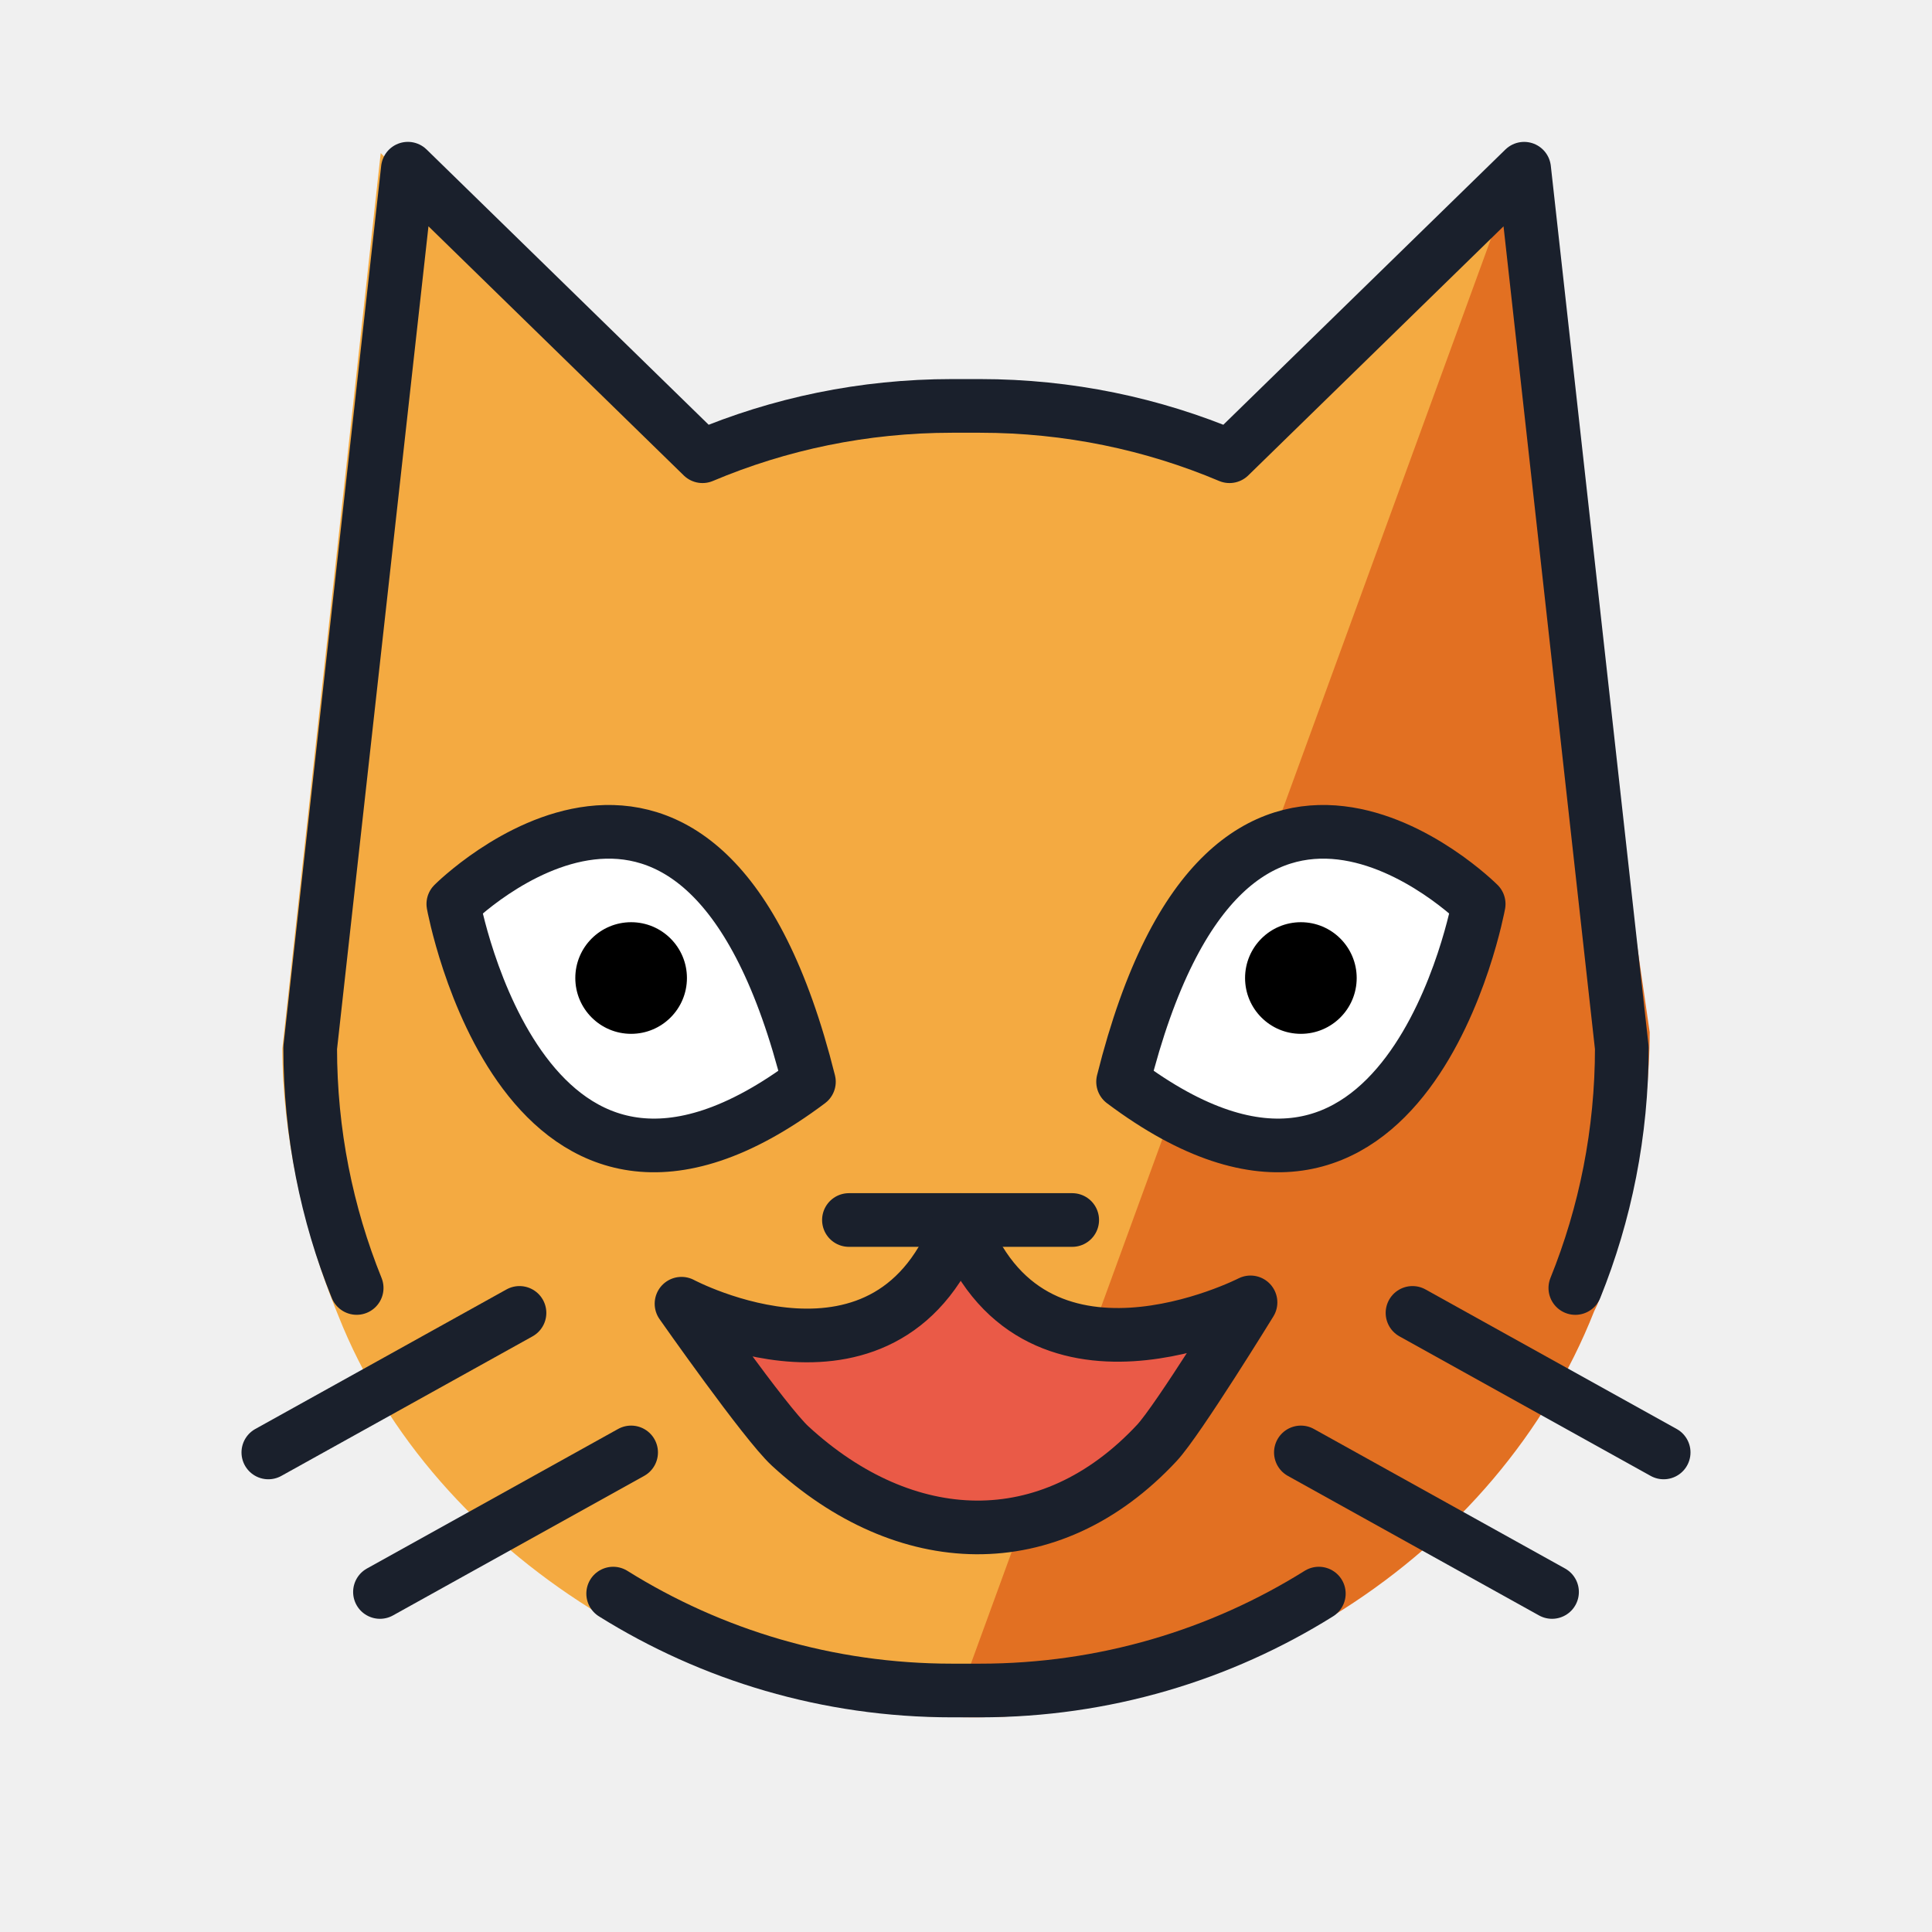
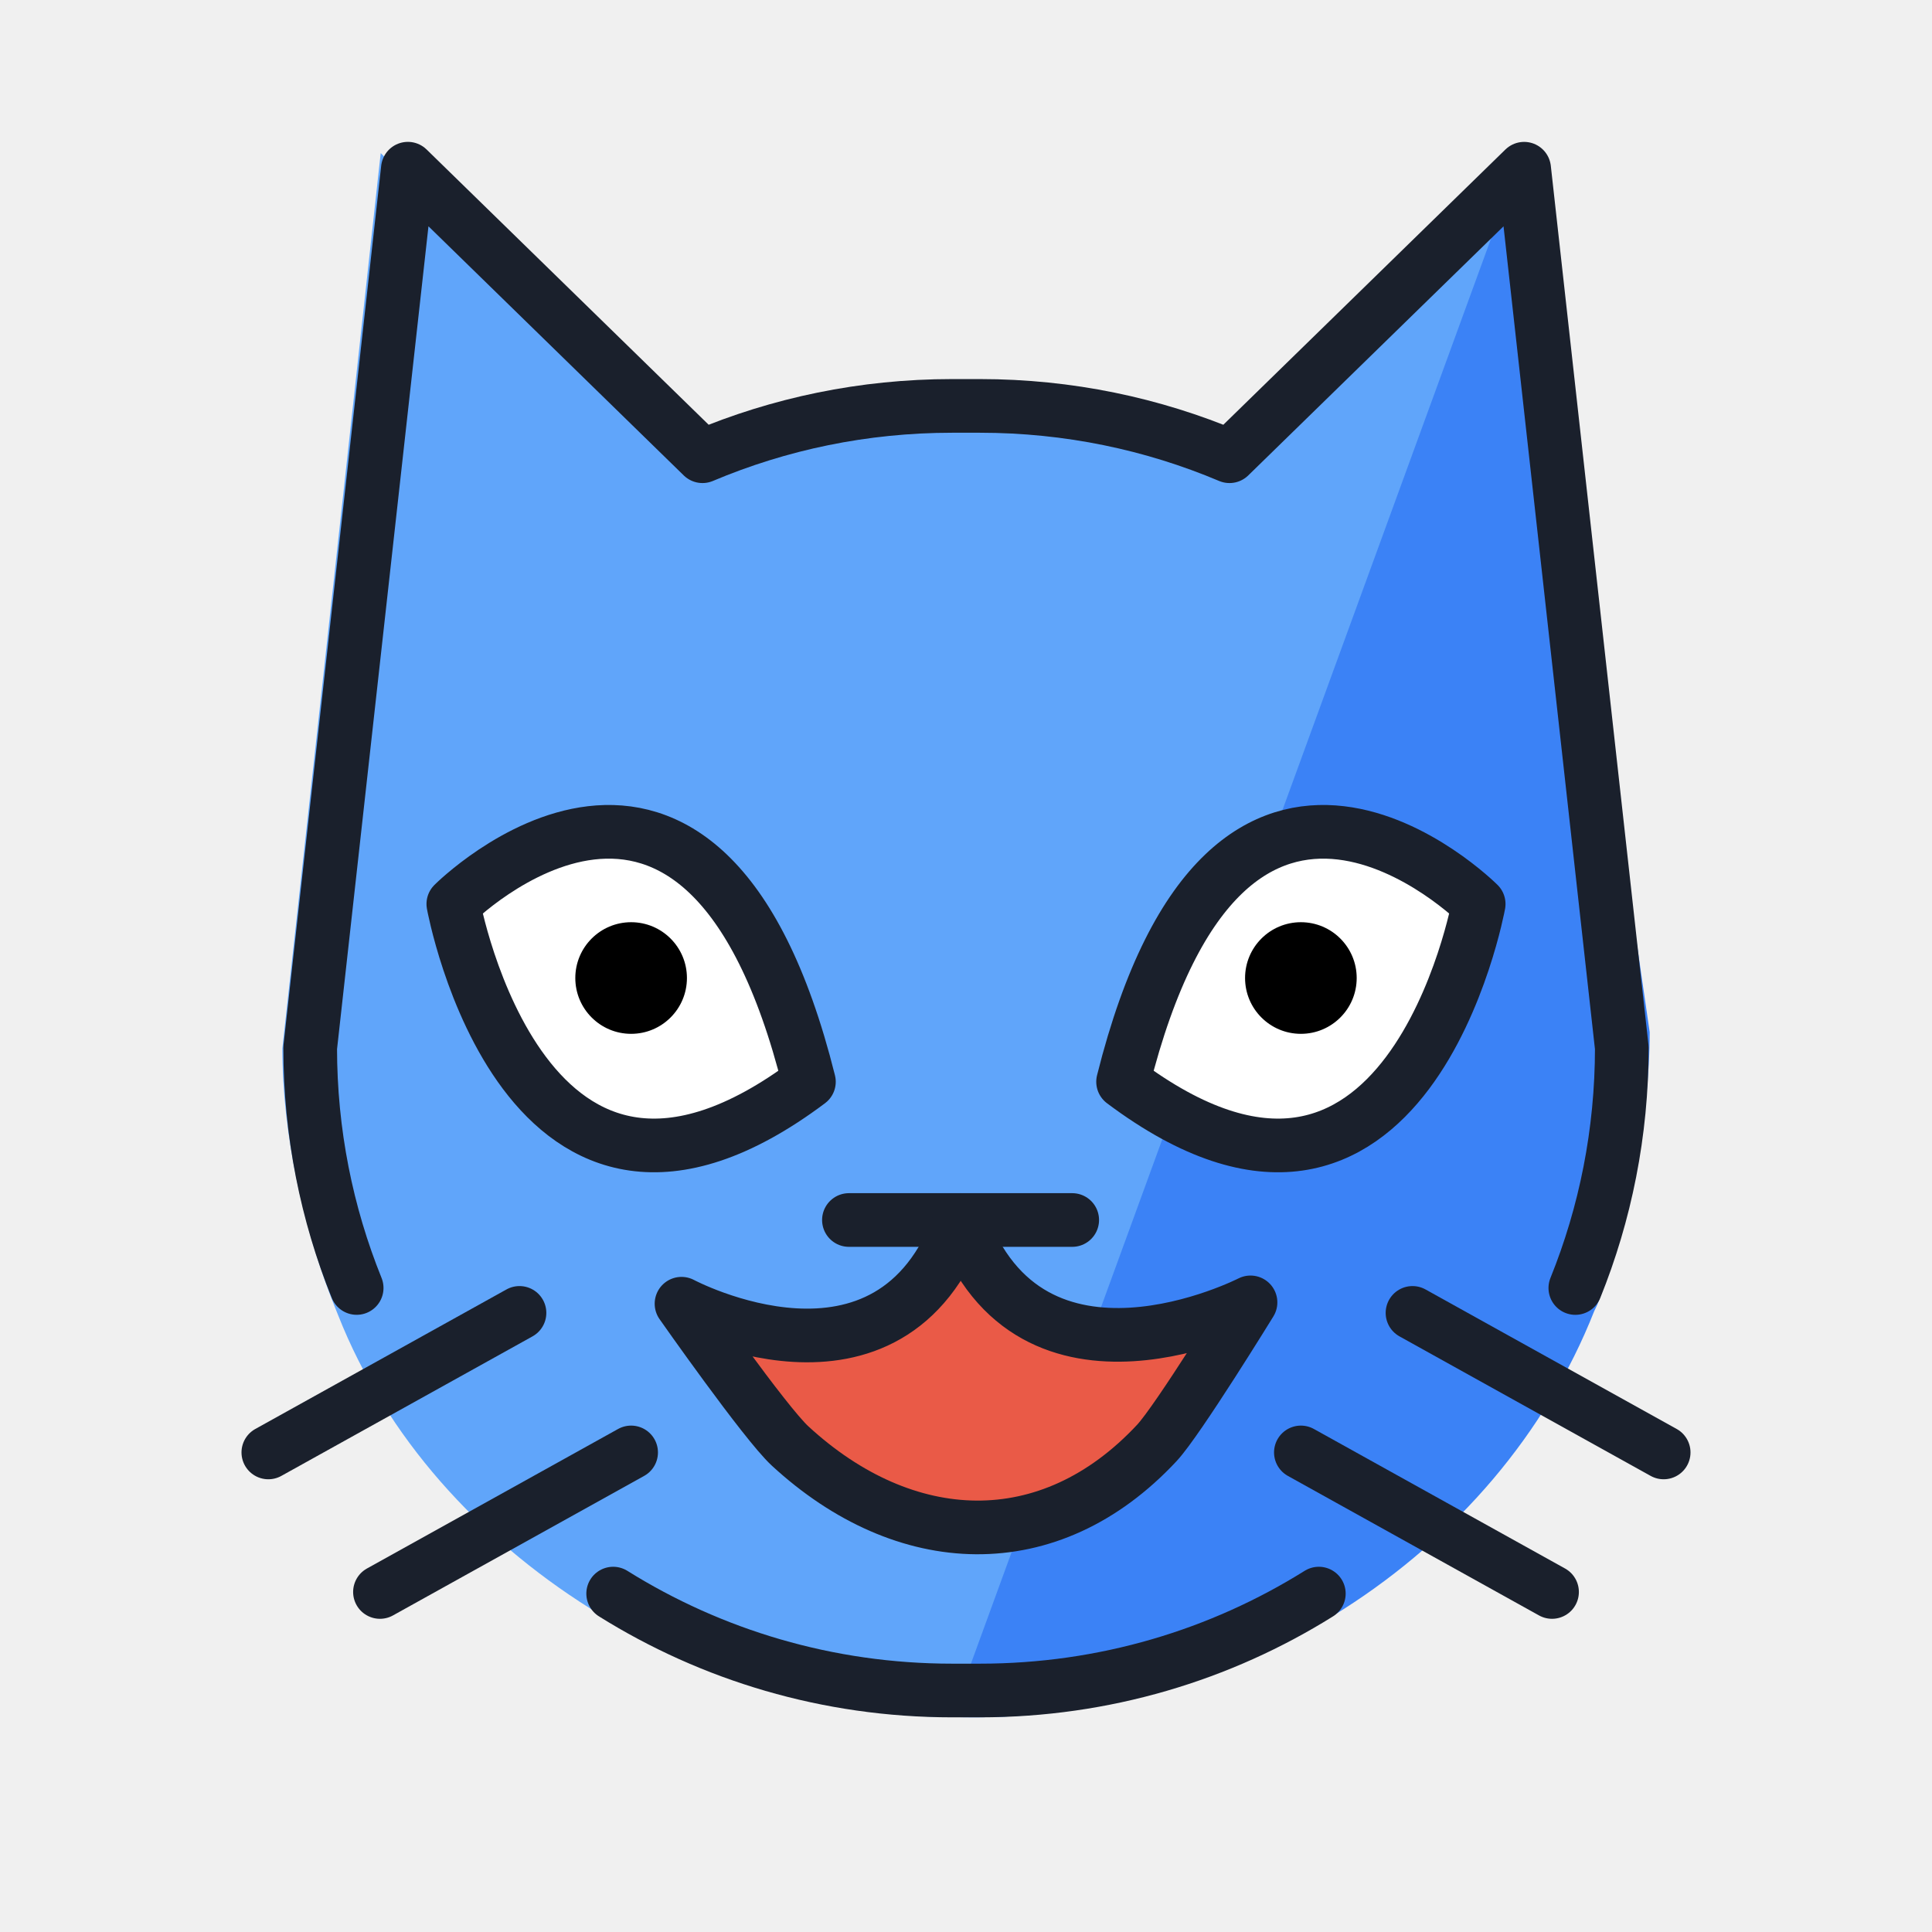
<svg xmlns="http://www.w3.org/2000/svg" id="emoji" viewBox="0 0 72 72">
  <g id="color">
-     <path fill="#F4AA41" d="M58.666,48.832c-3.598,9.117-12.631,15.155-23.207,15.155c-9.117,0-19.256-5.848-22.854-14.964 l-0.126-0.313c-1.141-2.86-1.957-6.36-1.957-9.632L14.188,5.706l11.228,11.08 c2.923-1.248,6.137-1.939,9.51-1.939H35.99c3.373,0,6.588,0.691,9.51,1.939L56.728,5.706l3.722,33.876 c0,3.272-0.628,6.397-1.771,9.257" />
-     <path fill="#E27022" d="M35.458,63.987c10.609,0.342,20.354-6.004,23.952-15.121l0.111-0.231 c1.141-2.86,1.958-6.896,1.958-10.169l-4.75-32.76" />
+     <path fill="#60A5FA" d="M58.666,48.832c-3.598,9.117-12.631,15.155-23.207,15.155c-9.117,0-19.256-5.848-22.854-14.964 l-0.126-0.313c-1.141-2.86-1.957-6.36-1.957-9.632L14.188,5.706l11.228,11.08 c2.923-1.248,6.137-1.939,9.51-1.939H35.99c3.373,0,6.588,0.691,9.51,1.939L56.728,5.706l3.722,33.876 c0,3.272-0.628,6.397-1.771,9.257" />
+     <path fill="#3B82F6" d="M35.458,63.987c10.609,0.342,20.354-6.004,23.952-15.121l0.111-0.231 c1.141-2.86,1.958-6.896,1.958-10.169l-4.75-32.76" />
    <path fill="#FFFFFF" d="M55.106,33.627c0,0-9.276-9.277-13.252,6.625C52.456,48.204,55.106,33.627,55.106,33.627z" />
    <path fill="#FFFFFF" d="M16.894,33.627c0,0,9.276-9.277,13.252,6.625C19.544,48.204,16.894,33.627,16.894,33.627z" />
    <path fill="#EA5A47" d="M25.6,48.524c0,0,7.8,4.16,10.4-3.12c2.6,7.28,10.805,3.07,10.805,3.07s-2.694,4.381-3.487,5.234 c-4.017,4.314-9.401,4.054-13.672,0.117C28.711,52.962,25.6,48.524,25.6,48.524z" />
  </g>
  <g id="hair" />
  <g id="skin" />
  <g id="skin-shadow" />
  <g id="line">
    <path fill="none" stroke="#1A202C" stroke-linecap="round" stroke-linejoin="round" stroke-miterlimit="10" stroke-width="2" d="M55.106,33.689c0,0-9.276-9.277-13.252,6.625C52.456,48.266,55.106,33.689,55.106,33.689z" />
    <line x1="62" x2="52.64" y1="54.128" y2="48.928" fill="none" stroke="#1A202C" stroke-linecap="round" stroke-linejoin="round" stroke-miterlimit="10" stroke-width="2" />
    <line x1="57.84" x2="48.48" y1="59.328" y2="54.128" fill="none" stroke="#1A202C" stroke-linecap="round" stroke-linejoin="round" stroke-miterlimit="10" stroke-width="2" />
    <path fill="none" stroke="#1A202C" stroke-linecap="round" stroke-linejoin="round" stroke-miterlimit="10" stroke-width="2" d="M13.292,47.999c-1.117-2.765-1.732-5.787-1.732-8.952l3.64-32.76l10.98,10.715c2.858-1.207,6.001-1.875,9.3-1.875 h1.04c3.299,0,6.442,0.668,9.3,1.875L56.8,6.288l3.64,32.76c0,3.165-0.614,6.186-1.732,8.952" />
    <path fill="none" stroke="#1A202C" stroke-linecap="round" stroke-linejoin="round" stroke-miterlimit="10" stroke-width="2" d="M16.894,33.689c0,0,9.276-9.277,13.252,6.625C19.544,48.266,16.894,33.689,16.894,33.689z" />
    <line x1="10" x2="19.36" y1="54.128" y2="48.928" fill="none" stroke="#1A202C" stroke-linecap="round" stroke-linejoin="round" stroke-miterlimit="10" stroke-width="2" />
    <line x1="14.16" x2="23.52" y1="59.328" y2="54.128" fill="none" stroke="#1A202C" stroke-linecap="round" stroke-linejoin="round" stroke-miterlimit="10" stroke-width="2" />
    <circle cx="23.52" cy="36.448" r="2.08" />
    <circle cx="48.48" cy="36.448" r="2.08" />
    <line x1="31.637" x2="39.958" y1="45.466" y2="45.466" fill="none" stroke="#1A202C" stroke-linecap="round" stroke-linejoin="round" stroke-miterlimit="10" stroke-width="2" />
    <path fill="none" stroke="#1A202C" stroke-linecap="round" stroke-linejoin="round" stroke-miterlimit="10" stroke-width="2" d="M25.398,48.586c0,0,7.8,4.16,10.4-3.12c2.6,7.28,10.805,3.07,10.805,3.07s-2.694,4.381-3.487,5.234 c-4.017,4.314-9.401,4.054-13.672,0.117C28.508,53.024,25.398,48.586,25.398,48.586z" />
    <path fill="none" stroke="#1A202C" stroke-linecap="round" stroke-linejoin="round" stroke-miterlimit="10" stroke-width="2" d="M22.851,59.389C26.515,61.678,30.844,63,35.481,63h1.038c4.638,0,8.968-1.322,12.63-3.611" />
  </g>
</svg>
